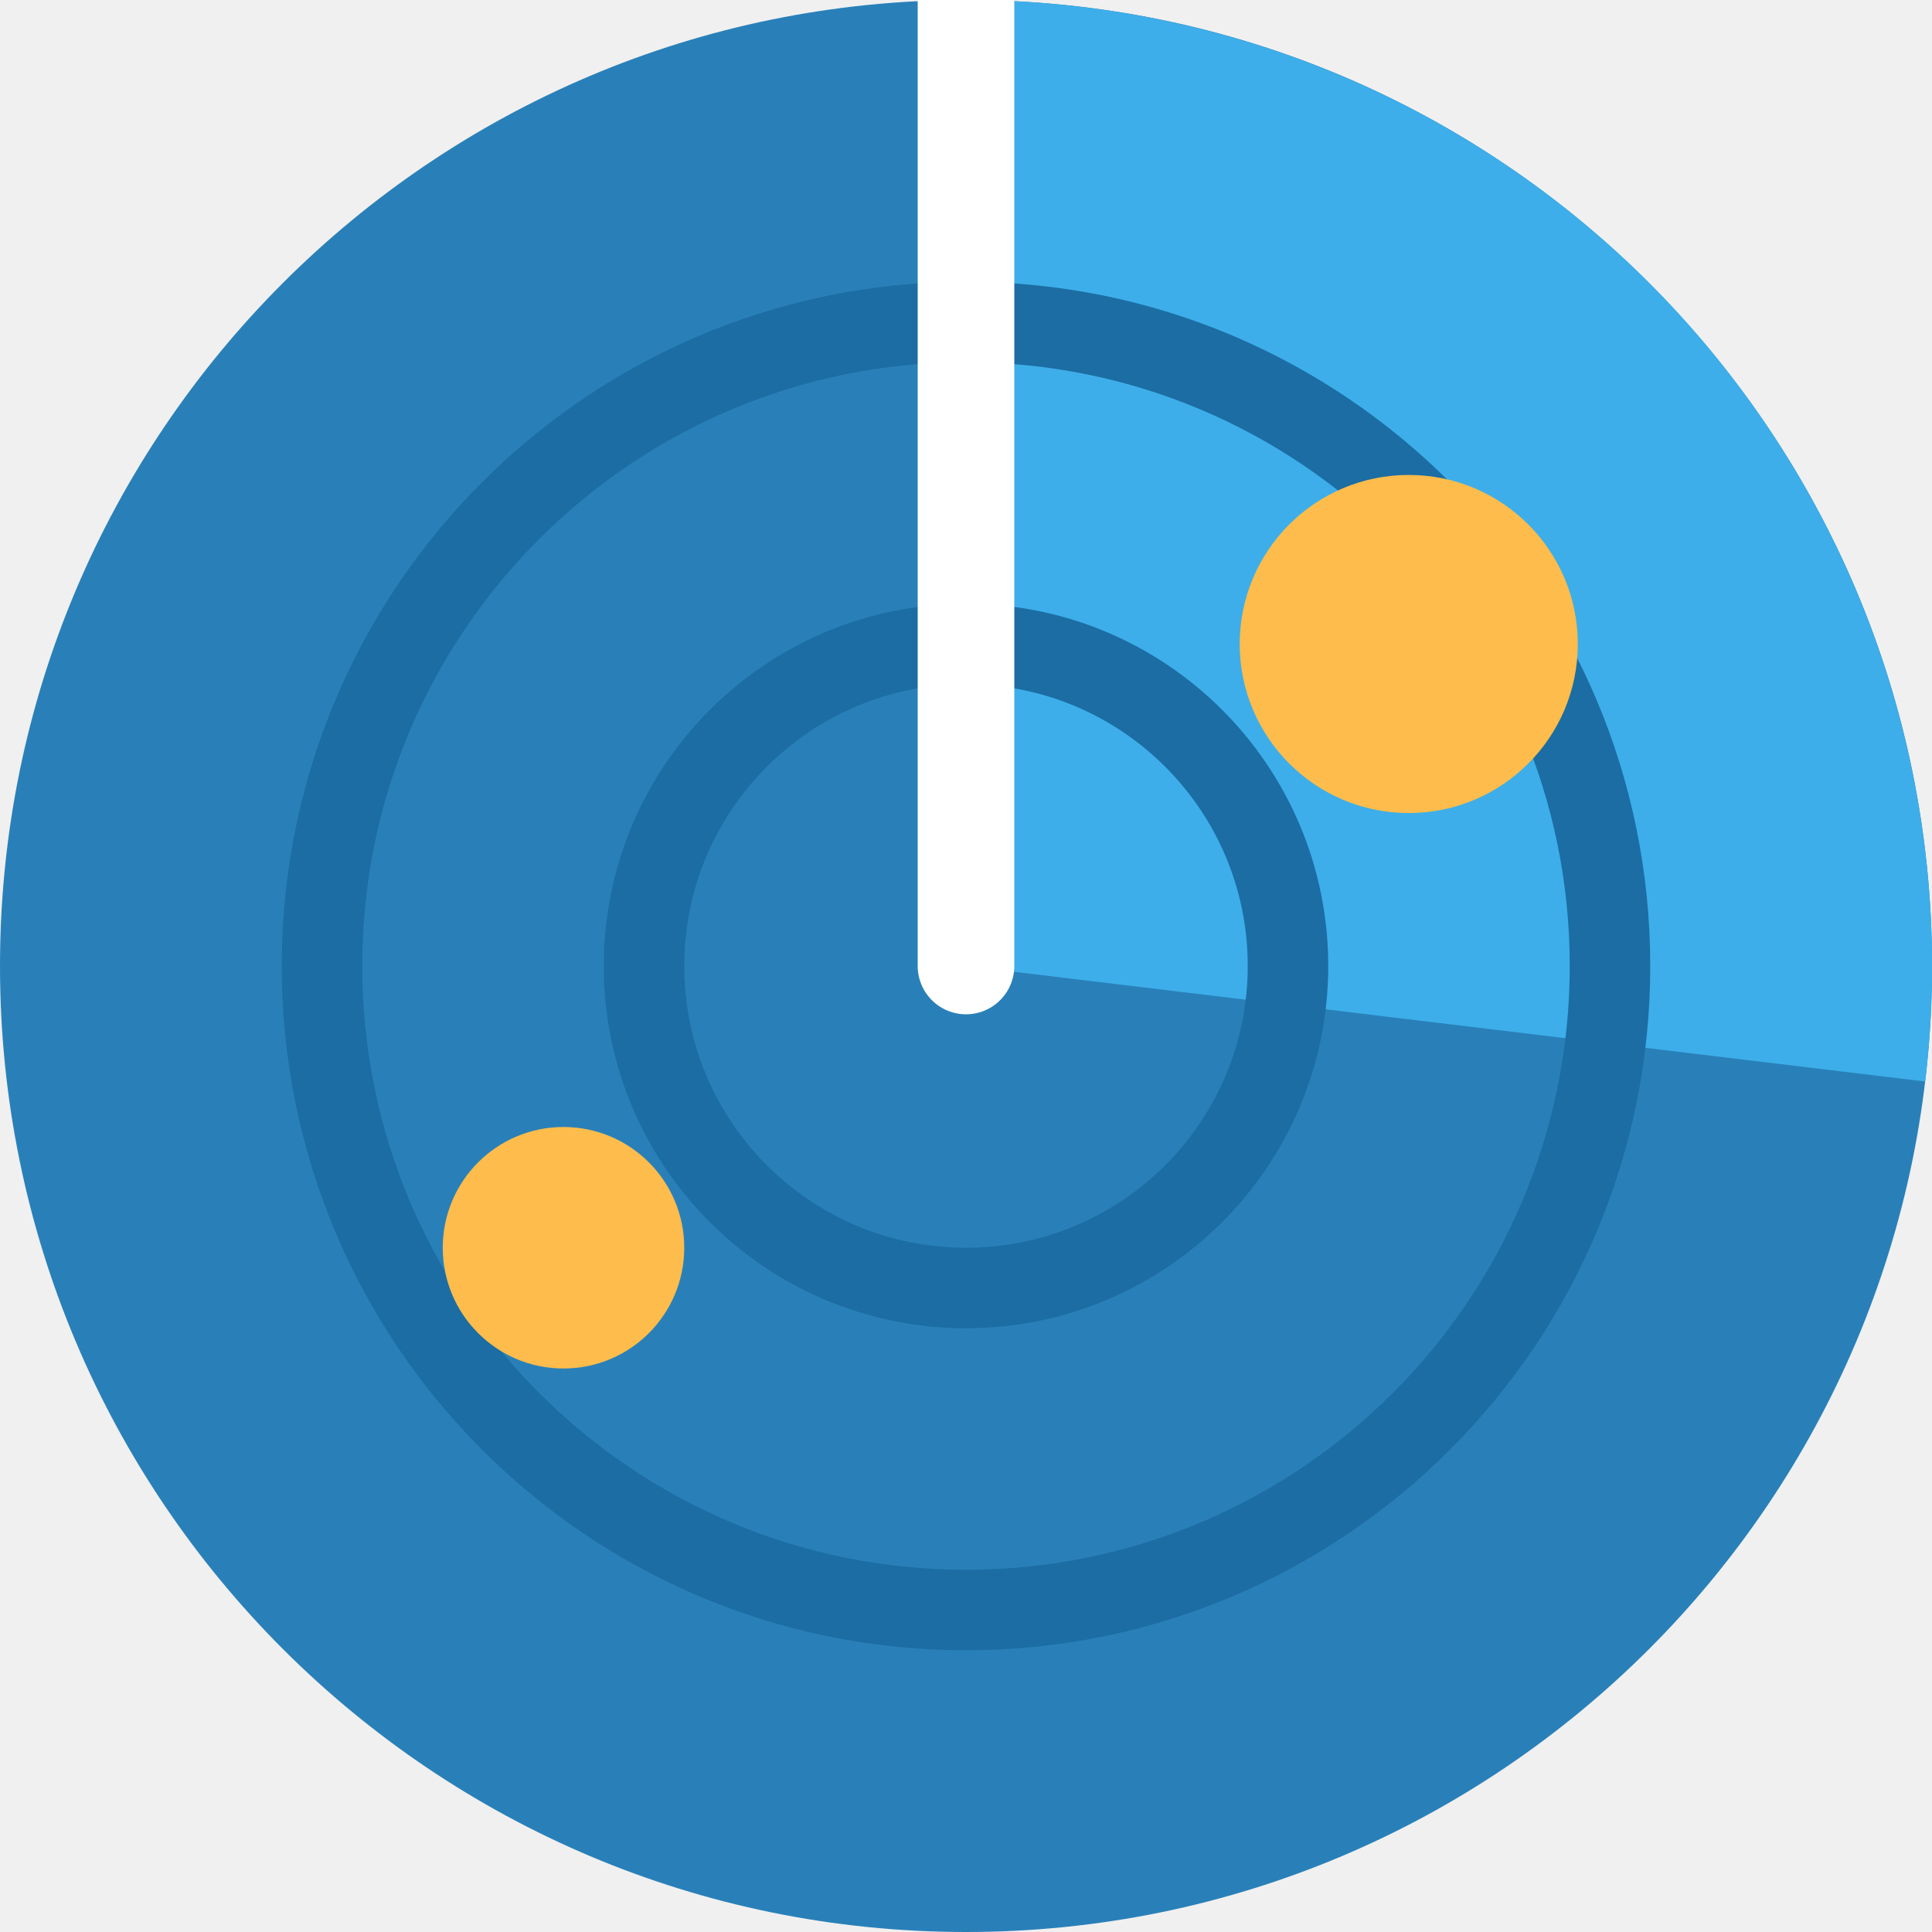
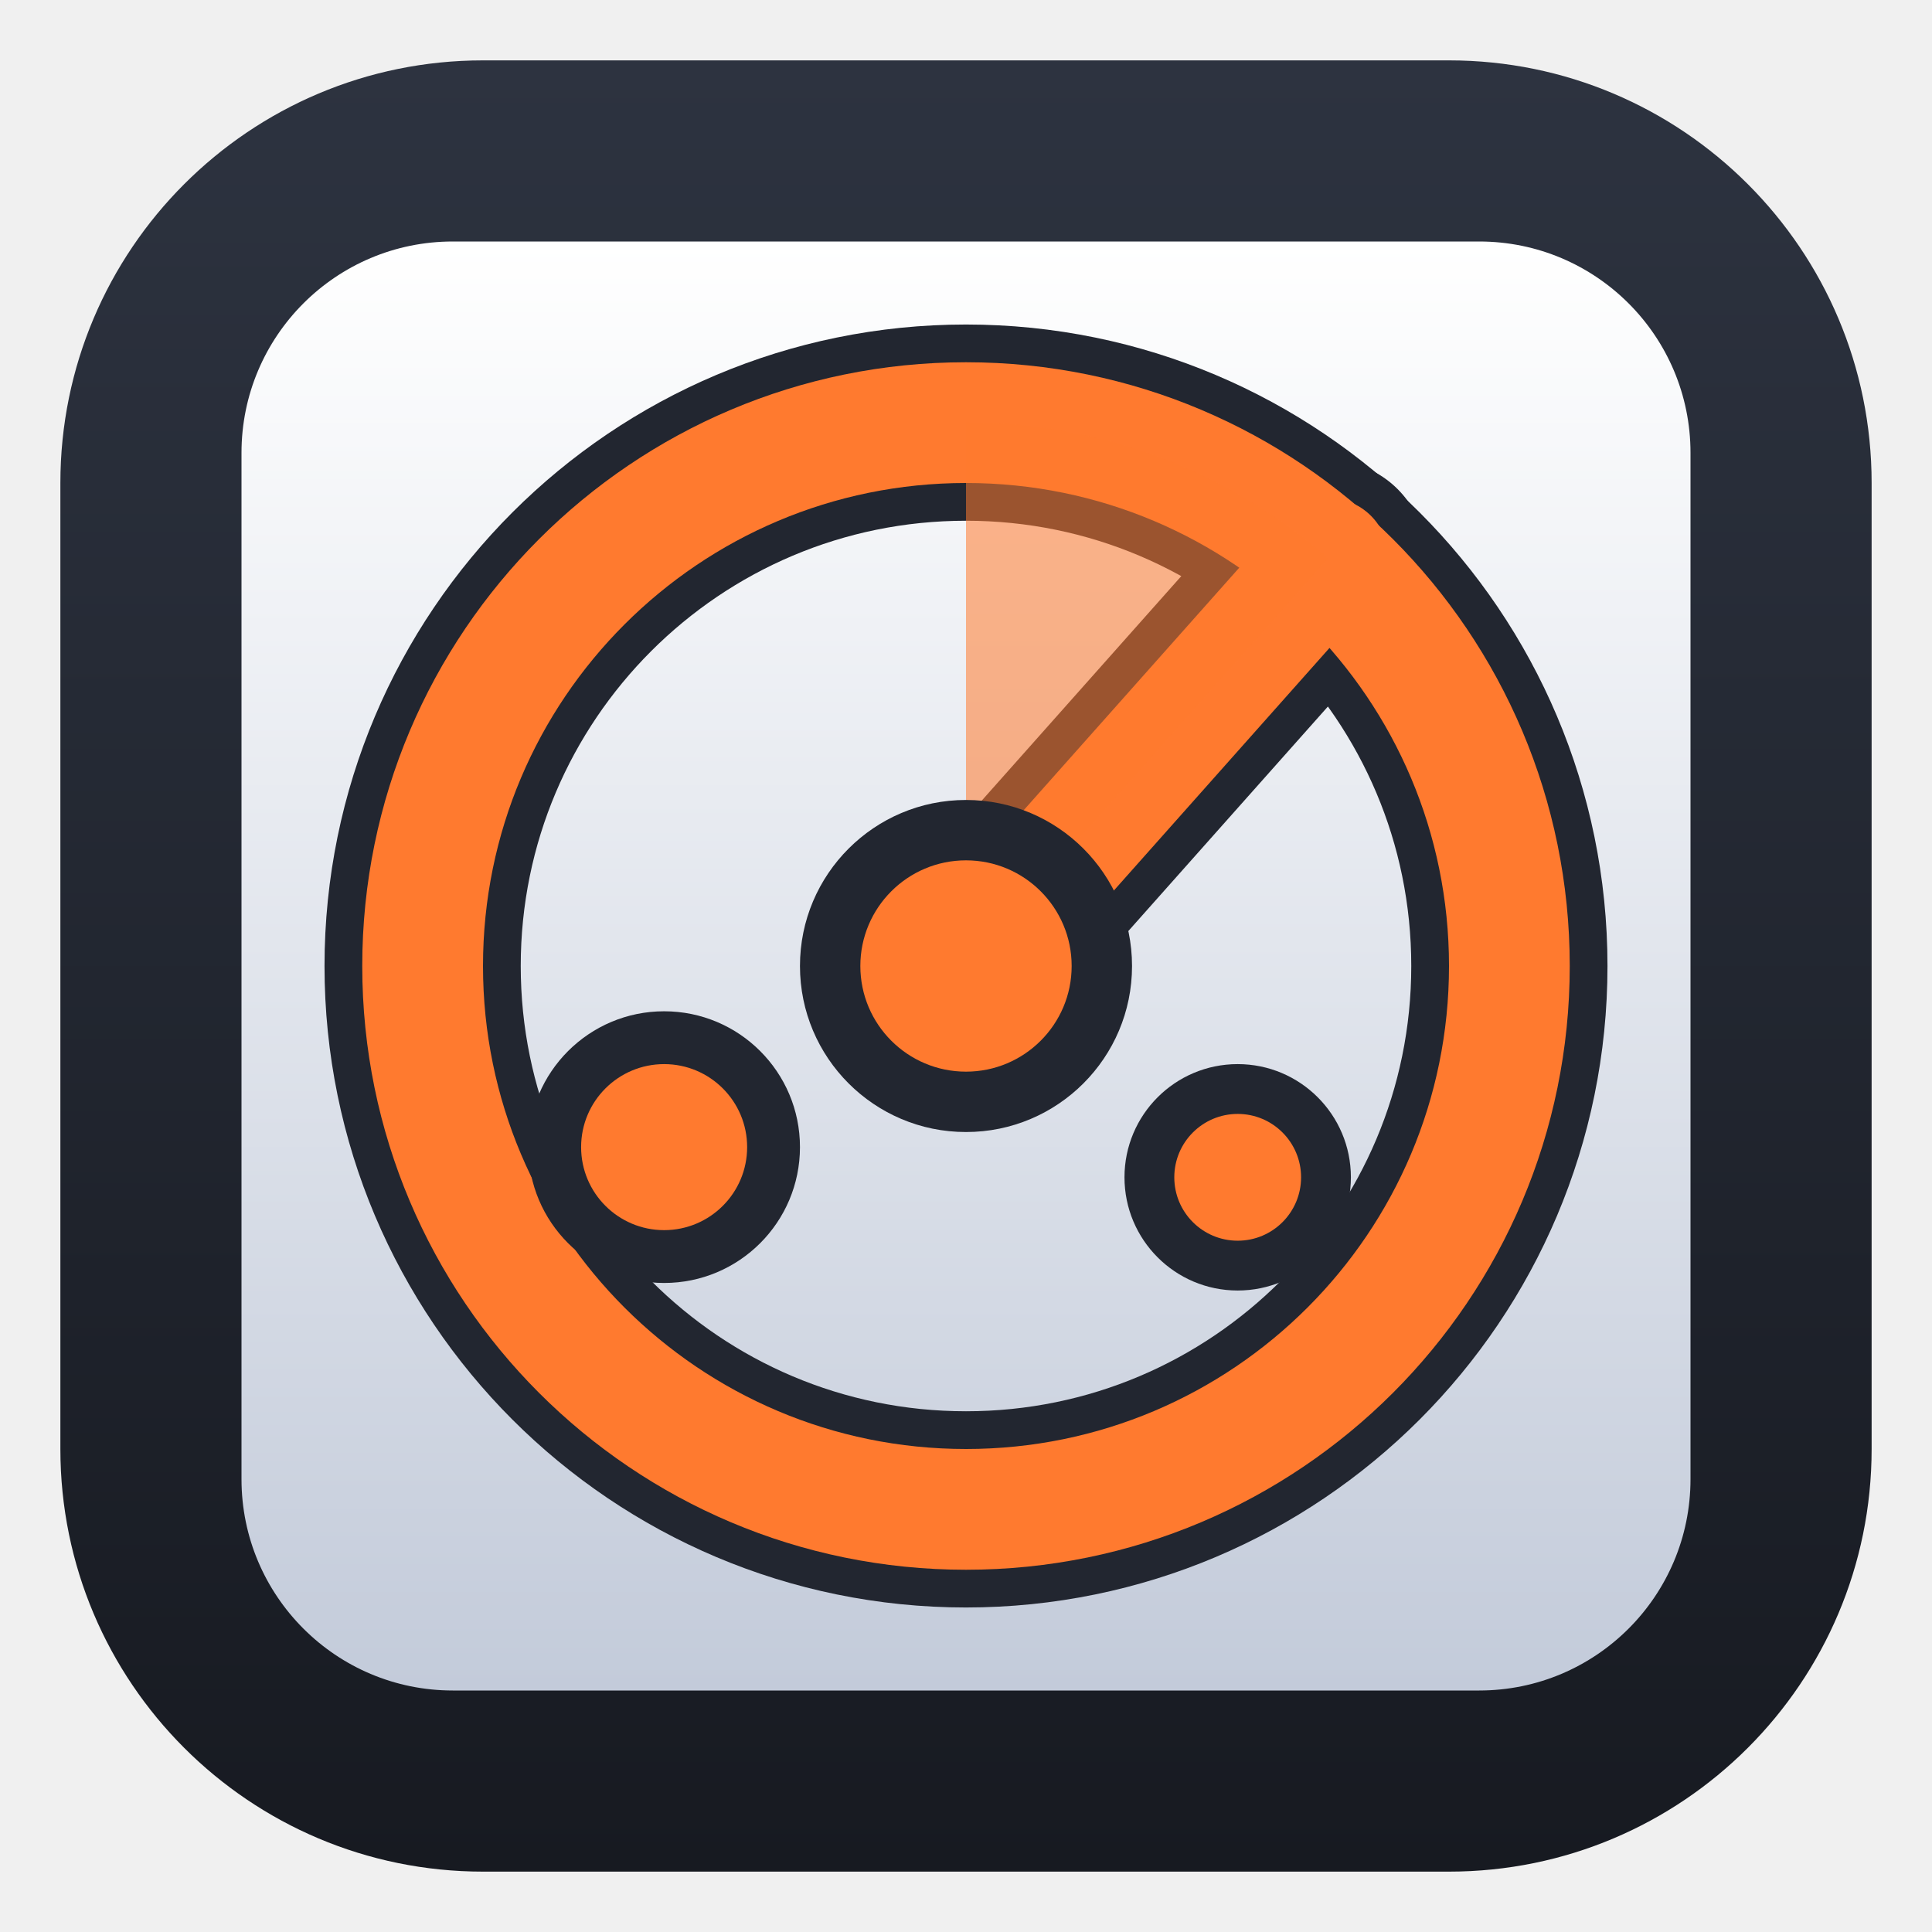
- <svg xmlns="http://www.w3.org/2000/svg" viewBox="0 0 48 48">
-   <circle cx="24" cy="24" r="24" fill="#2980b9" />
-   <path d="M24 24L24.00 0.00A24 24 0 0 1 47.83 26.87Z" fill="#3daee9" />
-   <circle cx="24" cy="24" r="16" fill="none" stroke="#1b6da3" stroke-width="2" />
-   <circle cx="24" cy="24" r="8" fill="none" stroke="#1b6da3" stroke-width="2" />
-   <path d="M24 24L24 0" stroke="#ffffff" stroke-width="2.4" stroke-linecap="round" fill="none" />
-   <circle cx="35" cy="16" r="4.2" fill="#fdbc4b" />
-   <circle cx="14" cy="31" r="3" fill="#fdbc4b" />
+ <svg xmlns="http://www.w3.org/2000/svg" width="128" height="128" viewBox="0 0 128 128">
+   <defs>
+     <linearGradient id="bg" x1="0" y1="0" x2="0" y2="1">
+       <stop offset="0" stop-color="#2d3340" />
+       <stop offset="1" stop-color="#171a21" />
+     </linearGradient>
+     <linearGradient id="tile" x1="0" y1="0" x2="0" y2="1">
+       <stop offset="0" stop-color="#ffffff" />
+       <stop offset="1" stop-color="#c3cbda" />
+     </linearGradient>
+   </defs>
+   <rect x="4" y="4" width="120" height="120" rx="28" fill="url(#bg)" />
+   <rect x="16" y="16" width="96" height="96" rx="14" fill="url(#tile)" />
+   <g fill="none" stroke-linecap="round" stroke-linejoin="round">
+     <g stroke="#222630">
+       <circle cx="64" cy="64" r="36" stroke-width="13" />
+       <path d="M64 64L88 37" stroke-width="13" />
+       <path d="M64 64A0 0 0 0 1 64 64" stroke-width="20" />
+     </g>
+     <g stroke="#ff7a2f">
+       <circle cx="64" cy="64" r="36" stroke-width="8" />
+       <path d="M64 64L88 37" stroke-width="8" />
+     </g>
+   </g>
+   <path d="M64 64L64 28A36 36 0 0 1 88 37Z" fill="#ff7a2f" fill-opacity="0.55" />
+   <circle cx="64" cy="64" r="11" fill="#222630" />
+   <circle cx="64" cy="64" r="7" fill="#ff7a2f" />
+   <circle cx="44" cy="76" r="9" fill="#222630" />
+   <circle cx="44" cy="76" r="5.5" fill="#ff7a2f" />
+   <circle cx="82" cy="78" r="7.5" fill="#222630" />
+   <circle cx="82" cy="78" r="4.2" fill="#ff7a2f" />
</svg>
